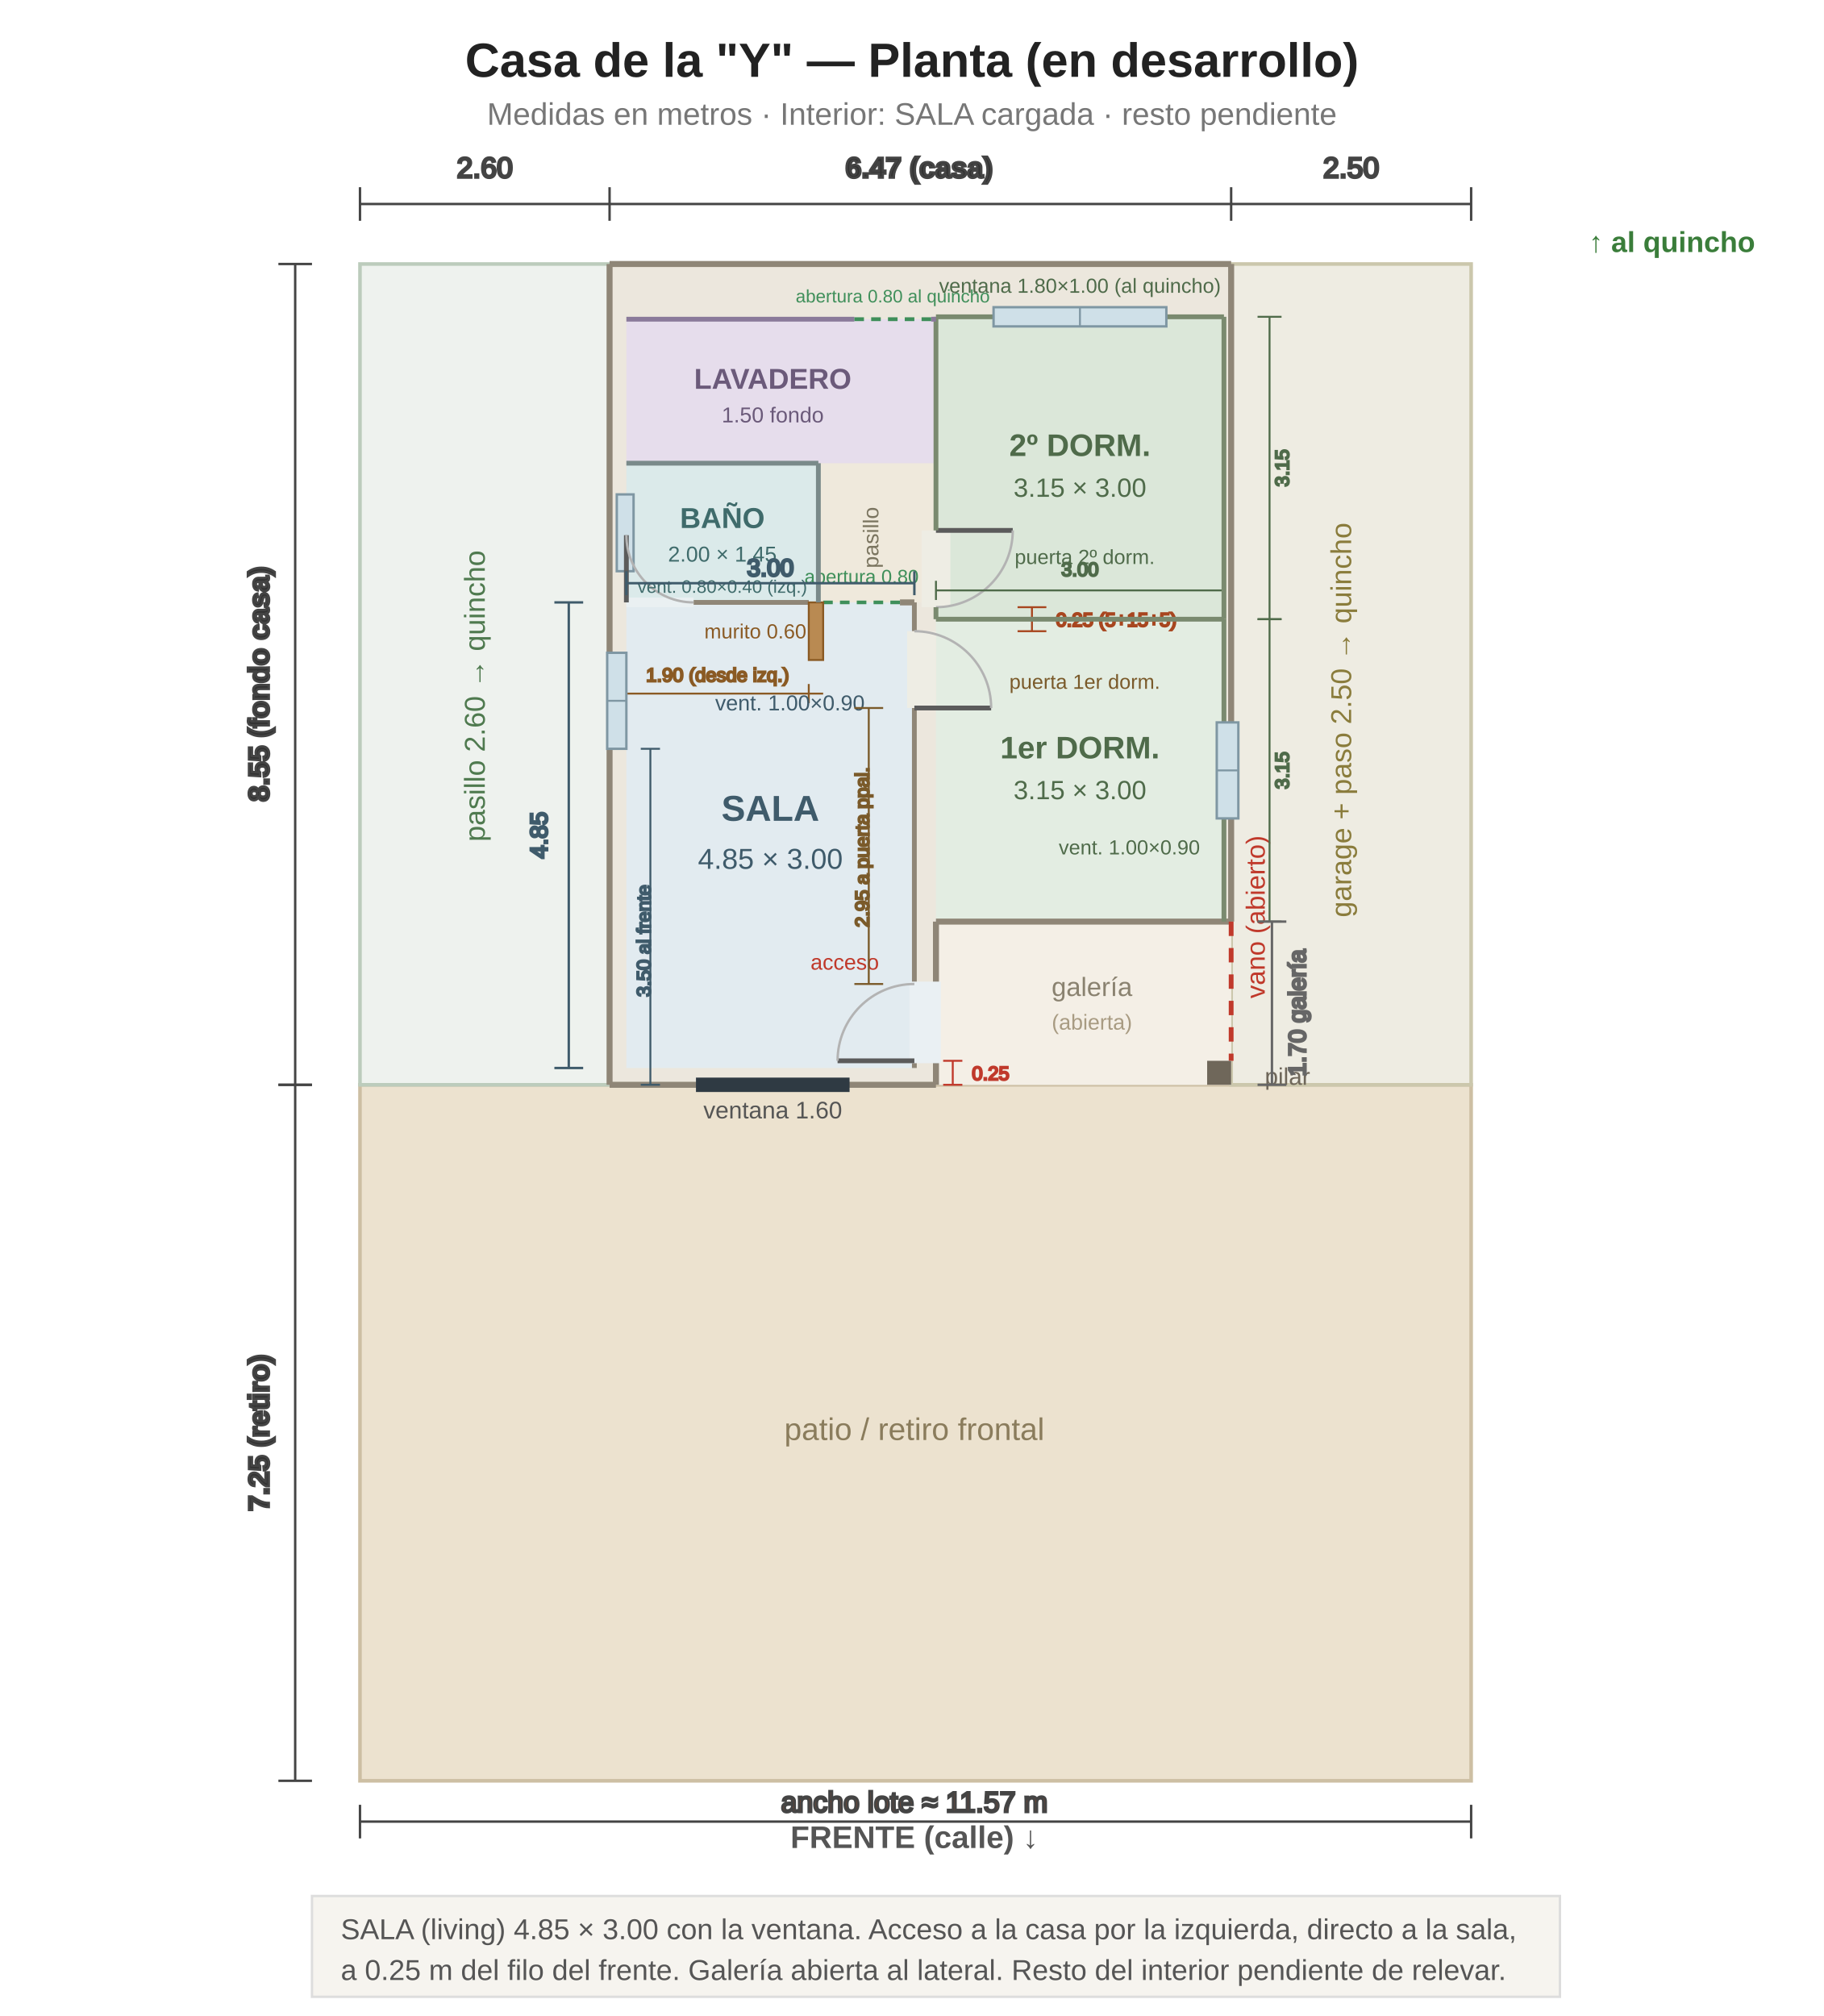
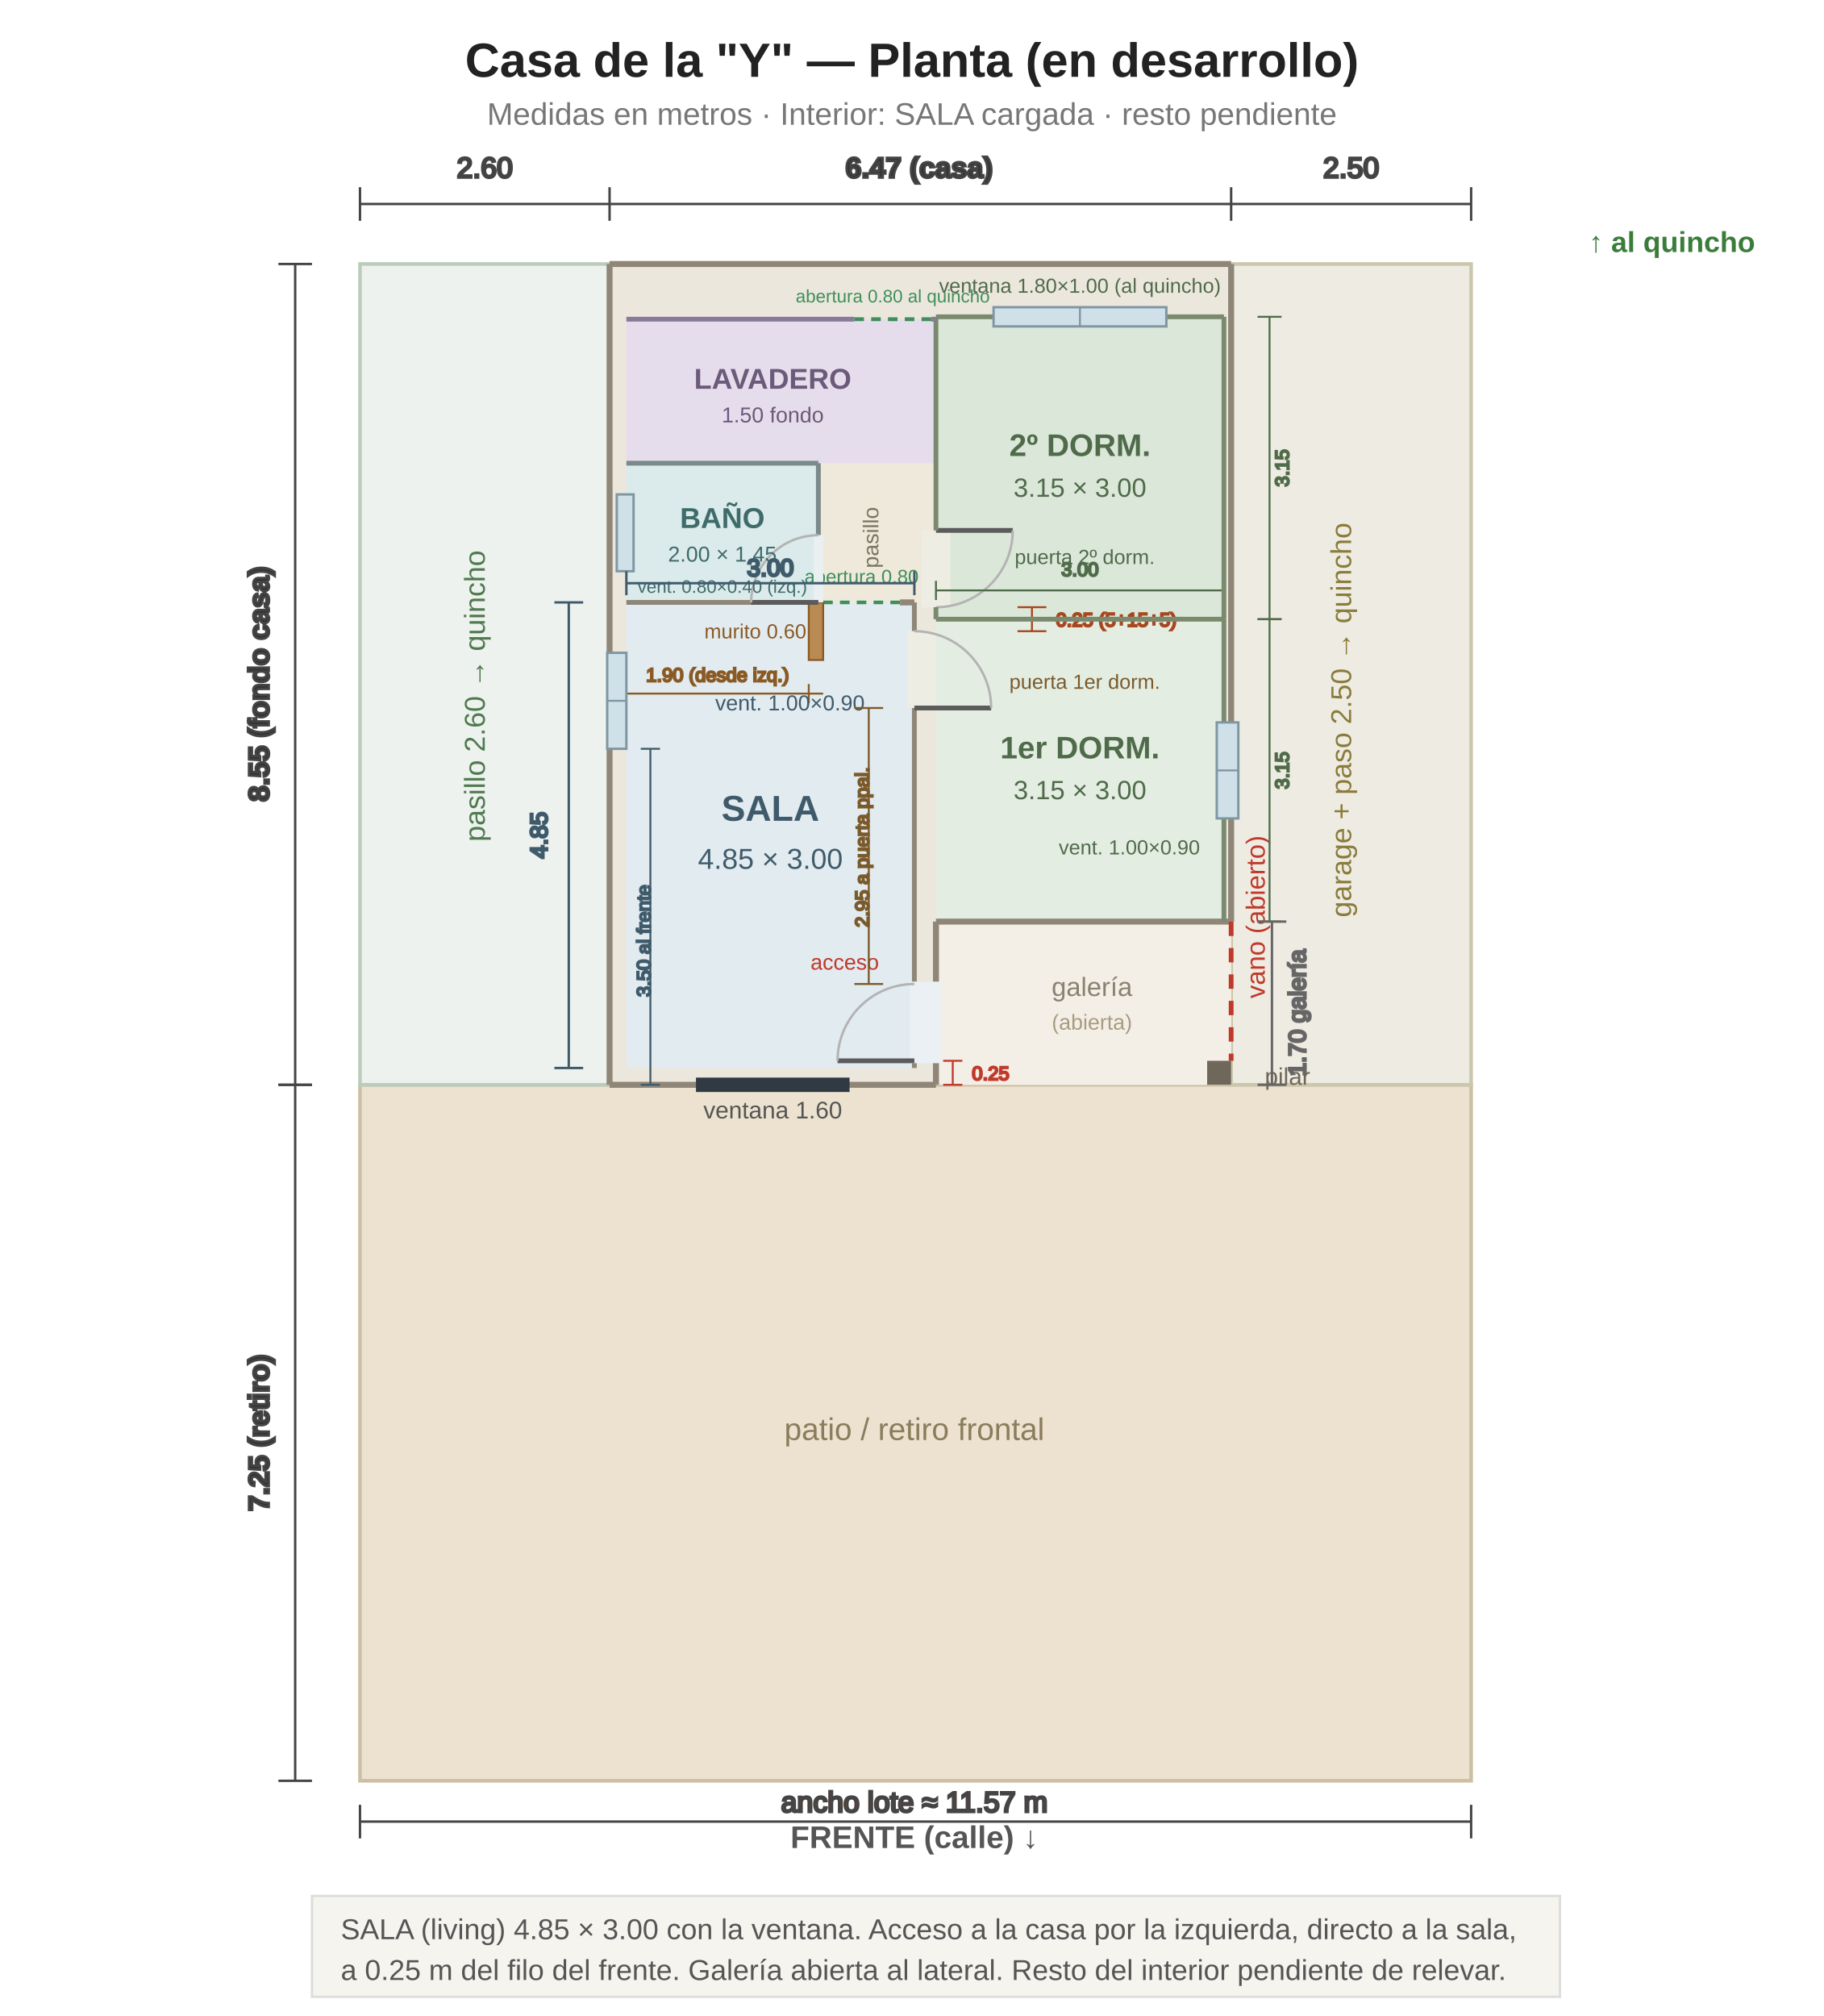
<svg xmlns="http://www.w3.org/2000/svg" viewBox="0 0 760 840" font-family="Arial, Helvetica, sans-serif">
  <rect x="0" y="0" width="760" height="840" fill="#ffffff" />
  <text x="380" y="32" text-anchor="middle" font-size="20" font-weight="bold" fill="#222">Casa de la "Y" — Planta (en desarrollo)</text>
  <text x="380" y="52" text-anchor="middle" font-size="13" fill="#777">Medidas en metros · Interior: SALA cargada · resto pendiente</text>
  <text x="662" y="105" font-size="12" fill="#3a7d3a" font-weight="bold">↑ al quincho</text>
  <rect x="150" y="452" width="463" height="290" fill="#ece2cf" stroke="#cdbfa3" stroke-width="1.5" />
  <text x="381" y="600" text-anchor="middle" font-size="13" fill="#8a7c5c">patio / retiro frontal</text>
  <rect x="150" y="110" width="104" height="342" fill="#eef2ee" stroke="#bcccbc" stroke-width="1.5" />
  <text x="202" y="290" text-anchor="middle" font-size="12" fill="#4f7a4f" transform="rotate(-90 202 290)">pasillo 2.60 → quincho</text>
  <rect x="513" y="110" width="100" height="342" fill="#eeece2" stroke="#cbc7ac" stroke-width="1.5" />
  <text x="563" y="300" text-anchor="middle" font-size="12" fill="#8a7c3c" transform="rotate(-90 563 300)">garage + paso 2.50 → quincho</text>
  <rect x="254" y="110" width="259" height="342" fill="#ece7dd" />
  <rect x="390" y="384" width="123" height="68" fill="#f4efe6" />
  <rect x="261" y="251" width="120" height="194" fill="#e2ebf0" />
  <rect x="390" y="258" width="120" height="126" fill="#e3ede2" />
  <rect x="390" y="132" width="120" height="126" fill="#dbe7d9" />
  <rect x="261" y="193" width="80" height="58" fill="#dbeaea" />
  <rect x="341" y="193" width="49" height="58" fill="#efe9dc" />
  <rect x="261" y="133" width="129" height="60" fill="#e6ddec" />
  <g stroke="#8f8677" stroke-width="2.5" fill="none">
    <line x1="254" y1="110" x2="254" y2="452" />
    <line x1="254" y1="110" x2="513" y2="110" />
    <line x1="513" y1="110" x2="513" y2="384" />
    <line x1="390" y1="384" x2="513" y2="384" />
    <line x1="390" y1="384" x2="390" y2="452" />
    <line x1="254" y1="452" x2="390" y2="452" />
  </g>
  <g stroke="#8f8677" stroke-width="2" fill="none">
    <line x1="381" y1="251" x2="381" y2="263" />
    <line x1="381" y1="295" x2="381" y2="445" />
-     <line x1="289" y1="251" x2="337" y2="251" />
+     <line x1="261" y1="251" x2="337" y2="251" />
  </g>
  <line x1="513" y1="384" x2="513" y2="442" stroke="#c0392b" stroke-width="2" stroke-dasharray="6 5" />
  <text x="527" y="416" font-size="11" fill="#c0392b" transform="rotate(-90 527 416)">vano (abierto)</text>
  <rect x="503" y="442" width="10" height="10" fill="#6f675a" />
  <text x="527" y="452" font-size="10" fill="#6f675a">pilar</text>
  <rect x="290" y="449" width="64" height="6" fill="#2f3a43" />
  <text x="322" y="466" text-anchor="middle" font-size="10" fill="#555">ventana 1.60</text>
  <text x="321" y="342" text-anchor="middle" font-size="15" font-weight="bold" fill="#3f5b6b">SALA</text>
  <text x="321" y="362" text-anchor="middle" font-size="12" fill="#3f5b6b">4.85 × 3.00</text>
  <line x1="343" y1="251" x2="375" y2="251" stroke="#3f8f5a" stroke-width="1.5" stroke-dasharray="4 3" />
  <line x1="375" y1="251" x2="381" y2="251" stroke="#8f8677" stroke-width="2.5" />
  <text x="359" y="243" text-anchor="middle" font-size="8" fill="#3f8f5a">abertura 0.80</text>
  <rect x="337" y="251" width="6" height="24" fill="#b98a52" stroke="#8a5a24" stroke-width="0.8" />
  <text x="336" y="266" text-anchor="end" font-size="8.5" fill="#8a5a24">murito 0.60</text>
  <g stroke="#8a5a24" stroke-width="0.8" fill="#8a5a24" font-size="8">
    <line x1="261" y1="289" x2="343" y2="289" />
    <line x1="261" y1="285" x2="261" y2="293" />
    <line x1="337" y1="285" x2="337" y2="293" />
    <text x="299" y="284" text-anchor="middle">1.90 (desde izq.)</text>
  </g>
  <rect x="253" y="272" width="8" height="40" fill="#cfe0e8" stroke="#7f97a3" stroke-width="1" />
  <line x1="253" y1="292" x2="261" y2="292" stroke="#7f97a3" stroke-width="0.8" />
  <text x="298" y="296" font-size="9" fill="#3f5b6b">vent. 1.00×0.90</text>
  <g stroke="#3f5b6b" stroke-width="0.8" fill="#3f5b6b" font-size="8">
    <line x1="271" y1="312" x2="271" y2="452" />
    <line x1="267" y1="312" x2="275" y2="312" />
    <line x1="267" y1="452" x2="275" y2="452" />
    <text x="271" y="392" text-anchor="middle" transform="rotate(-90 271 392)">3.50 al frente</text>
  </g>
  <text x="455" y="415" text-anchor="middle" font-size="11" fill="#8a8270">galería</text>
  <text x="455" y="429" text-anchor="middle" font-size="9" fill="#a89b82">(abierta)</text>
  <rect x="379" y="409" width="13" height="34" fill="#eaf0f3" />
  <line x1="381" y1="442" x2="349" y2="442" stroke="#5b5b5b" stroke-width="2" />
  <path d="M349,442 A 32 32 0 0 1 381,410" fill="none" stroke="#b3b3b3" stroke-width="1" />
  <text x="352" y="404" text-anchor="middle" font-size="9" fill="#c0392b">acceso</text>
  <g stroke="#c0392b" stroke-width="0.8" fill="#c0392b" font-size="8">
    <line x1="397" y1="442" x2="397" y2="452" />
    <line x1="393" y1="442" x2="401" y2="442" />
    <line x1="393" y1="452" x2="401" y2="452" />
    <text x="405" y="450" text-anchor="start">0.25</text>
  </g>
  <rect x="378" y="263" width="12" height="32" fill="#eeede4" />
  <line x1="381" y1="295" x2="413" y2="295" stroke="#5b5b5b" stroke-width="2" />
  <path d="M413,295 A 32 32 0 0 0 381,263" fill="none" stroke="#b3b3b3" stroke-width="1" />
  <text x="452" y="287" text-anchor="middle" font-size="8.5" fill="#7a5a2a">puerta 1er dorm.</text>
  <rect x="384" y="221" width="12" height="32" fill="#eeede4" />
  <line x1="390" y1="221" x2="422" y2="221" stroke="#5b5b5b" stroke-width="2" />
  <path d="M422,221 A 32 32 0 0 1 390,253" fill="none" stroke="#b3b3b3" stroke-width="1" />
  <text x="452" y="235" text-anchor="middle" font-size="8.5" fill="#4f6b4a">puerta 2º dorm.</text>
  <g stroke="#a8461f" stroke-width="0.8" fill="#a8461f" font-size="8">
    <line x1="424" y1="253" x2="436" y2="253" />
    <line x1="424" y1="263" x2="436" y2="263" />
    <line x1="430" y1="253" x2="430" y2="263" />
    <text x="440" y="261" text-anchor="start">0.25 (5+15+5)</text>
  </g>
  <g stroke="#7a5a2a" stroke-width="0.8" fill="#7a5a2a" font-size="8">
    <line x1="356" y1="295" x2="368" y2="295" />
    <line x1="356" y1="410" x2="368" y2="410" />
    <line x1="362" y1="295" x2="362" y2="410" />
    <text x="362" y="353" text-anchor="middle" transform="rotate(-90 362 353)">2.95 a puerta ppal.</text>
  </g>
  <g stroke="#7a8a6f" stroke-width="2" fill="none">
    <line x1="390" y1="258" x2="510" y2="258" />
    <line x1="510" y1="258" x2="510" y2="384" />
  </g>
  <rect x="507" y="301" width="9" height="40" fill="#cfe0e8" stroke="#7f97a3" stroke-width="1" />
  <line x1="507" y1="321" x2="516" y2="321" stroke="#7f97a3" stroke-width="0.8" />
  <text x="500" y="356" text-anchor="end" font-size="8.5" fill="#4f6b4a">vent. 1.00×0.90</text>
  <text x="450" y="316" text-anchor="middle" font-size="13" font-weight="bold" fill="#4f6b4a">1er DORM.</text>
  <text x="450" y="333" text-anchor="middle" font-size="11" fill="#4f6b4a">3.15 × 3.00</text>
  <g stroke="#4f6b4a" stroke-width="0.8" fill="#4f6b4a" font-size="8">
    <line x1="524" y1="258" x2="534" y2="258" />
    <line x1="524" y1="384" x2="534" y2="384" />
    <line x1="529" y1="258" x2="529" y2="384" />
    <text x="537" y="321" text-anchor="middle" transform="rotate(-90 537 321)">3.15</text>
    <line x1="390" y1="250" x2="390" y2="242" />
    <line x1="510" y1="250" x2="510" y2="242" />
    <line x1="390" y1="246" x2="510" y2="246" />
    <text x="450" y="240" text-anchor="middle">3.00</text>
  </g>
  <g stroke="#7a8a6f" stroke-width="2" fill="none">
    <line x1="390" y1="132" x2="510" y2="132" />
    <line x1="390" y1="132" x2="390" y2="221" />
    <line x1="390" y1="253" x2="390" y2="258" />
    <line x1="510" y1="132" x2="510" y2="258" />
  </g>
  <rect x="414" y="128" width="72" height="8" fill="#cfe0e8" stroke="#7f97a3" stroke-width="1" />
  <line x1="450" y1="128" x2="450" y2="136" stroke="#7f97a3" stroke-width="0.8" />
  <text x="450" y="122" text-anchor="middle" font-size="8.5" fill="#4f6b4a">ventana 1.80×1.00 (al quincho)</text>
  <text x="450" y="190" text-anchor="middle" font-size="13" font-weight="bold" fill="#4f6b4a">2º DORM.</text>
  <text x="450" y="207" text-anchor="middle" font-size="11" fill="#4f6b4a">3.15 × 3.00</text>
  <g stroke="#4f6b4a" stroke-width="0.8" fill="#4f6b4a" font-size="8">
    <line x1="524" y1="132" x2="534" y2="132" />
    <line x1="524" y1="258" x2="534" y2="258" />
    <line x1="529" y1="132" x2="529" y2="258" />
    <text x="537" y="195" text-anchor="middle" transform="rotate(-90 537 195)">3.15</text>
  </g>
  <g stroke="#7a8a8a" stroke-width="2" fill="none">
    <line x1="261" y1="193" x2="341" y2="193" />
-     <line x1="341" y1="193" x2="341" y2="251" />
+     <line x1="341" y1="193" x2="341" y2="223" />
  </g>
  <rect x="257" y="206" width="7" height="32" fill="#cfe0e8" stroke="#7f97a3" stroke-width="1" />
-   <rect x="261" y="249" width="28" height="4" fill="#eaf0f2" />
-   <line x1="261" y1="251" x2="261" y2="223" stroke="#5b5b5b" stroke-width="2" />
-   <path d="M289,251 A 28 28 0 0 1 261,223" fill="none" stroke="#b3b3b3" stroke-width="1" />
+   <rect x="339" y="223" width="4" height="28" fill="#eaf0f2" />
+   <line x1="341" y1="251" x2="313" y2="251" stroke="#5b5b5b" stroke-width="2" />
+   <path d="M313,251 A 28 28 0 0 1 341,223" fill="none" stroke="#b3b3b3" stroke-width="1" />
  <text x="301" y="220" text-anchor="middle" font-size="12" font-weight="bold" fill="#3f6b6b">BAÑO</text>
  <text x="301" y="234" text-anchor="middle" font-size="9" fill="#3f6b6b">2.00 × 1.45</text>
  <text x="301" y="247" text-anchor="middle" font-size="7.5" fill="#3f6b6b">vent. 0.80×0.40 (izq.)</text>
  <text x="366" y="224" text-anchor="middle" font-size="9" fill="#7a745f" transform="rotate(-90 366 224)">pasillo</text>
  <g stroke="#8a7a9a" stroke-width="2" fill="none">
    <line x1="261" y1="133" x2="356" y2="133" />
    <line x1="388" y1="133" x2="390" y2="133" />
  </g>
  <line x1="356" y1="133" x2="388" y2="133" stroke="#3f8f5a" stroke-width="1.6" stroke-dasharray="4 3" />
  <text x="372" y="126" text-anchor="middle" font-size="7.5" fill="#3f8f5a">abertura 0.80 al quincho</text>
  <text x="322" y="162" text-anchor="middle" font-size="12" font-weight="bold" fill="#6b5a7a">LAVADERO</text>
  <text x="322" y="176" text-anchor="middle" font-size="9" fill="#6b5a7a">1.50 fondo</text>
  <text x="381" y="770" text-anchor="middle" font-size="13" fill="#555" font-weight="bold">FRENTE (calle) ↓</text>
  <g stroke="#444" stroke-width="1" fill="#333" font-size="12">
    <line x1="150" y1="92" x2="150" y2="78" />
    <line x1="254" y1="92" x2="254" y2="78" />
    <line x1="513" y1="92" x2="513" y2="78" />
    <line x1="613" y1="92" x2="613" y2="78" />
    <line x1="150" y1="85" x2="254" y2="85" />
    <line x1="254" y1="85" x2="513" y2="85" />
    <line x1="513" y1="85" x2="613" y2="85" />
    <text x="202" y="74" text-anchor="middle">2.60</text>
    <text x="383" y="74" text-anchor="middle" font-weight="bold">6.47 (casa)</text>
    <text x="563" y="74" text-anchor="middle">2.50</text>
  </g>
  <g stroke="#444" stroke-width="1" fill="#333" font-size="12">
    <line x1="130" y1="110" x2="116" y2="110" />
    <line x1="130" y1="452" x2="116" y2="452" />
    <line x1="123" y1="110" x2="123" y2="452" />
    <text x="112" y="285" text-anchor="middle" font-weight="bold" transform="rotate(-90 112 285)">8.55 (fondo casa)</text>
    <line x1="130" y1="452" x2="116" y2="452" />
    <line x1="130" y1="742" x2="116" y2="742" />
    <line x1="123" y1="452" x2="123" y2="742" />
    <text x="112" y="597" text-anchor="middle" font-weight="bold" transform="rotate(-90 112 597)">7.25 (retiro)</text>
  </g>
  <g stroke="#3f5b6b" stroke-width="1" fill="#3f5b6b" font-size="10">
    <line x1="243" y1="251" x2="231" y2="251" />
    <line x1="243" y1="445" x2="231" y2="445" />
    <line x1="237" y1="251" x2="237" y2="445" />
    <text x="228" y="348" text-anchor="middle" transform="rotate(-90 228 348)">4.85</text>
  </g>
  <g stroke="#3f5b6b" stroke-width="1" fill="#3f5b6b" font-size="10">
    <line x1="261" y1="238" x2="261" y2="248" />
    <line x1="381" y1="238" x2="381" y2="248" />
    <line x1="261" y1="243" x2="381" y2="243" />
    <text x="321" y="240" text-anchor="middle">3.00</text>
  </g>
  <g stroke="#666" stroke-width="1" fill="#666" font-size="10">
    <line x1="524" y1="384" x2="536" y2="384" />
    <line x1="524" y1="452" x2="536" y2="452" />
    <line x1="530" y1="384" x2="530" y2="452" />
    <text x="544" y="422" text-anchor="middle" transform="rotate(-90 544 422)">1.70 galería</text>
  </g>
  <g stroke="#444" stroke-width="1" fill="#333" font-size="12">
    <line x1="150" y1="752" x2="150" y2="766" />
    <line x1="613" y1="752" x2="613" y2="766" />
    <line x1="150" y1="759" x2="613" y2="759" />
    <text x="381" y="755" text-anchor="middle" fill="#a8461f">ancho lote ≈ 11.57 m</text>
  </g>
  <g font-size="12" fill="#555">
    <rect x="130" y="790" width="520" height="42" fill="#f6f4ef" stroke="#ddd" />
    <text x="142" y="808">SALA (living) 4.85 × 3.00 con la ventana. Acceso a la casa por la izquierda, directo a la sala,</text>
    <text x="142" y="825">a 0.25 m del filo del frente. Galería abierta al lateral. Resto del interior pendiente de relevar.</text>
  </g>
</svg>
